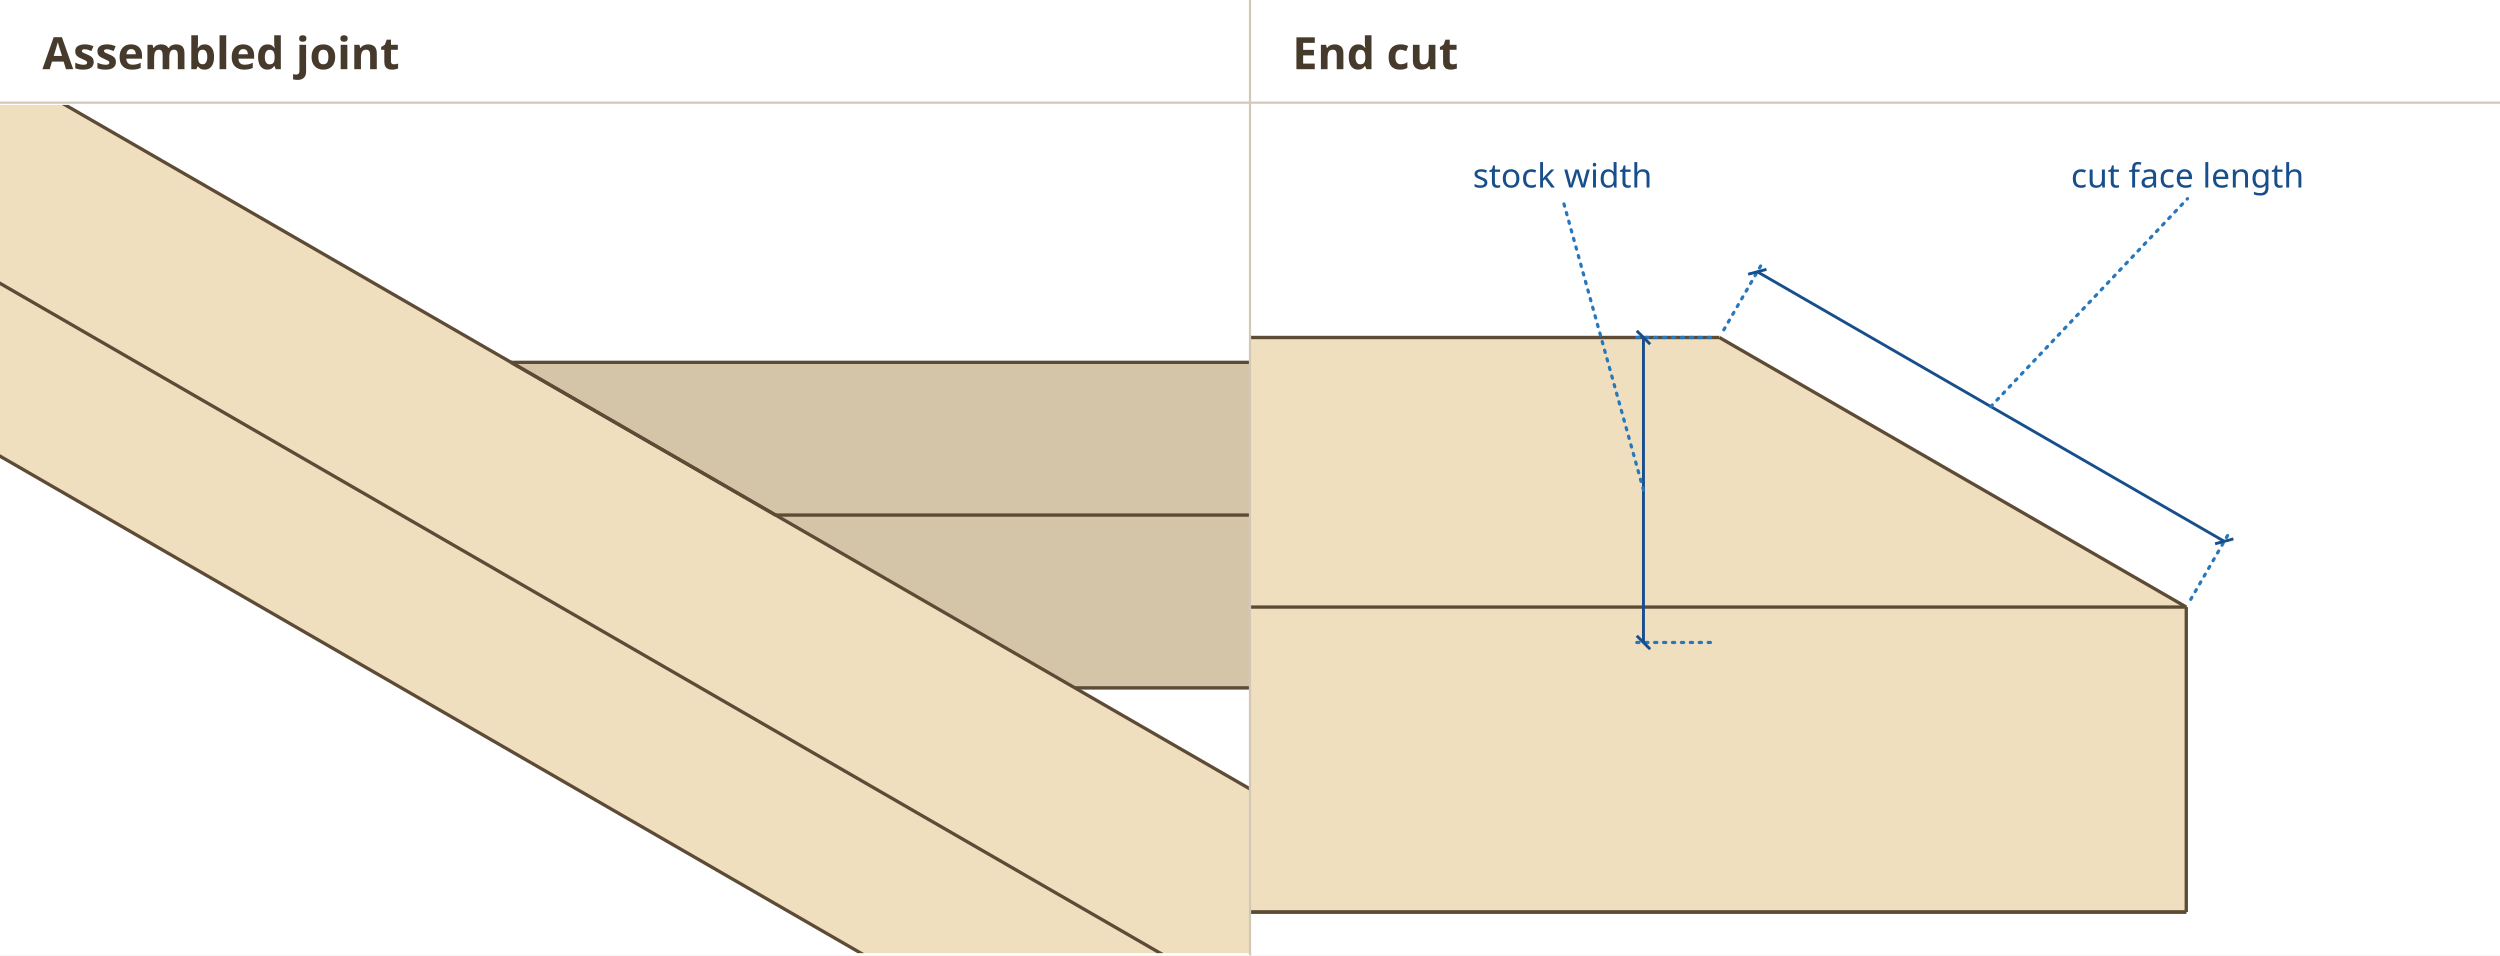
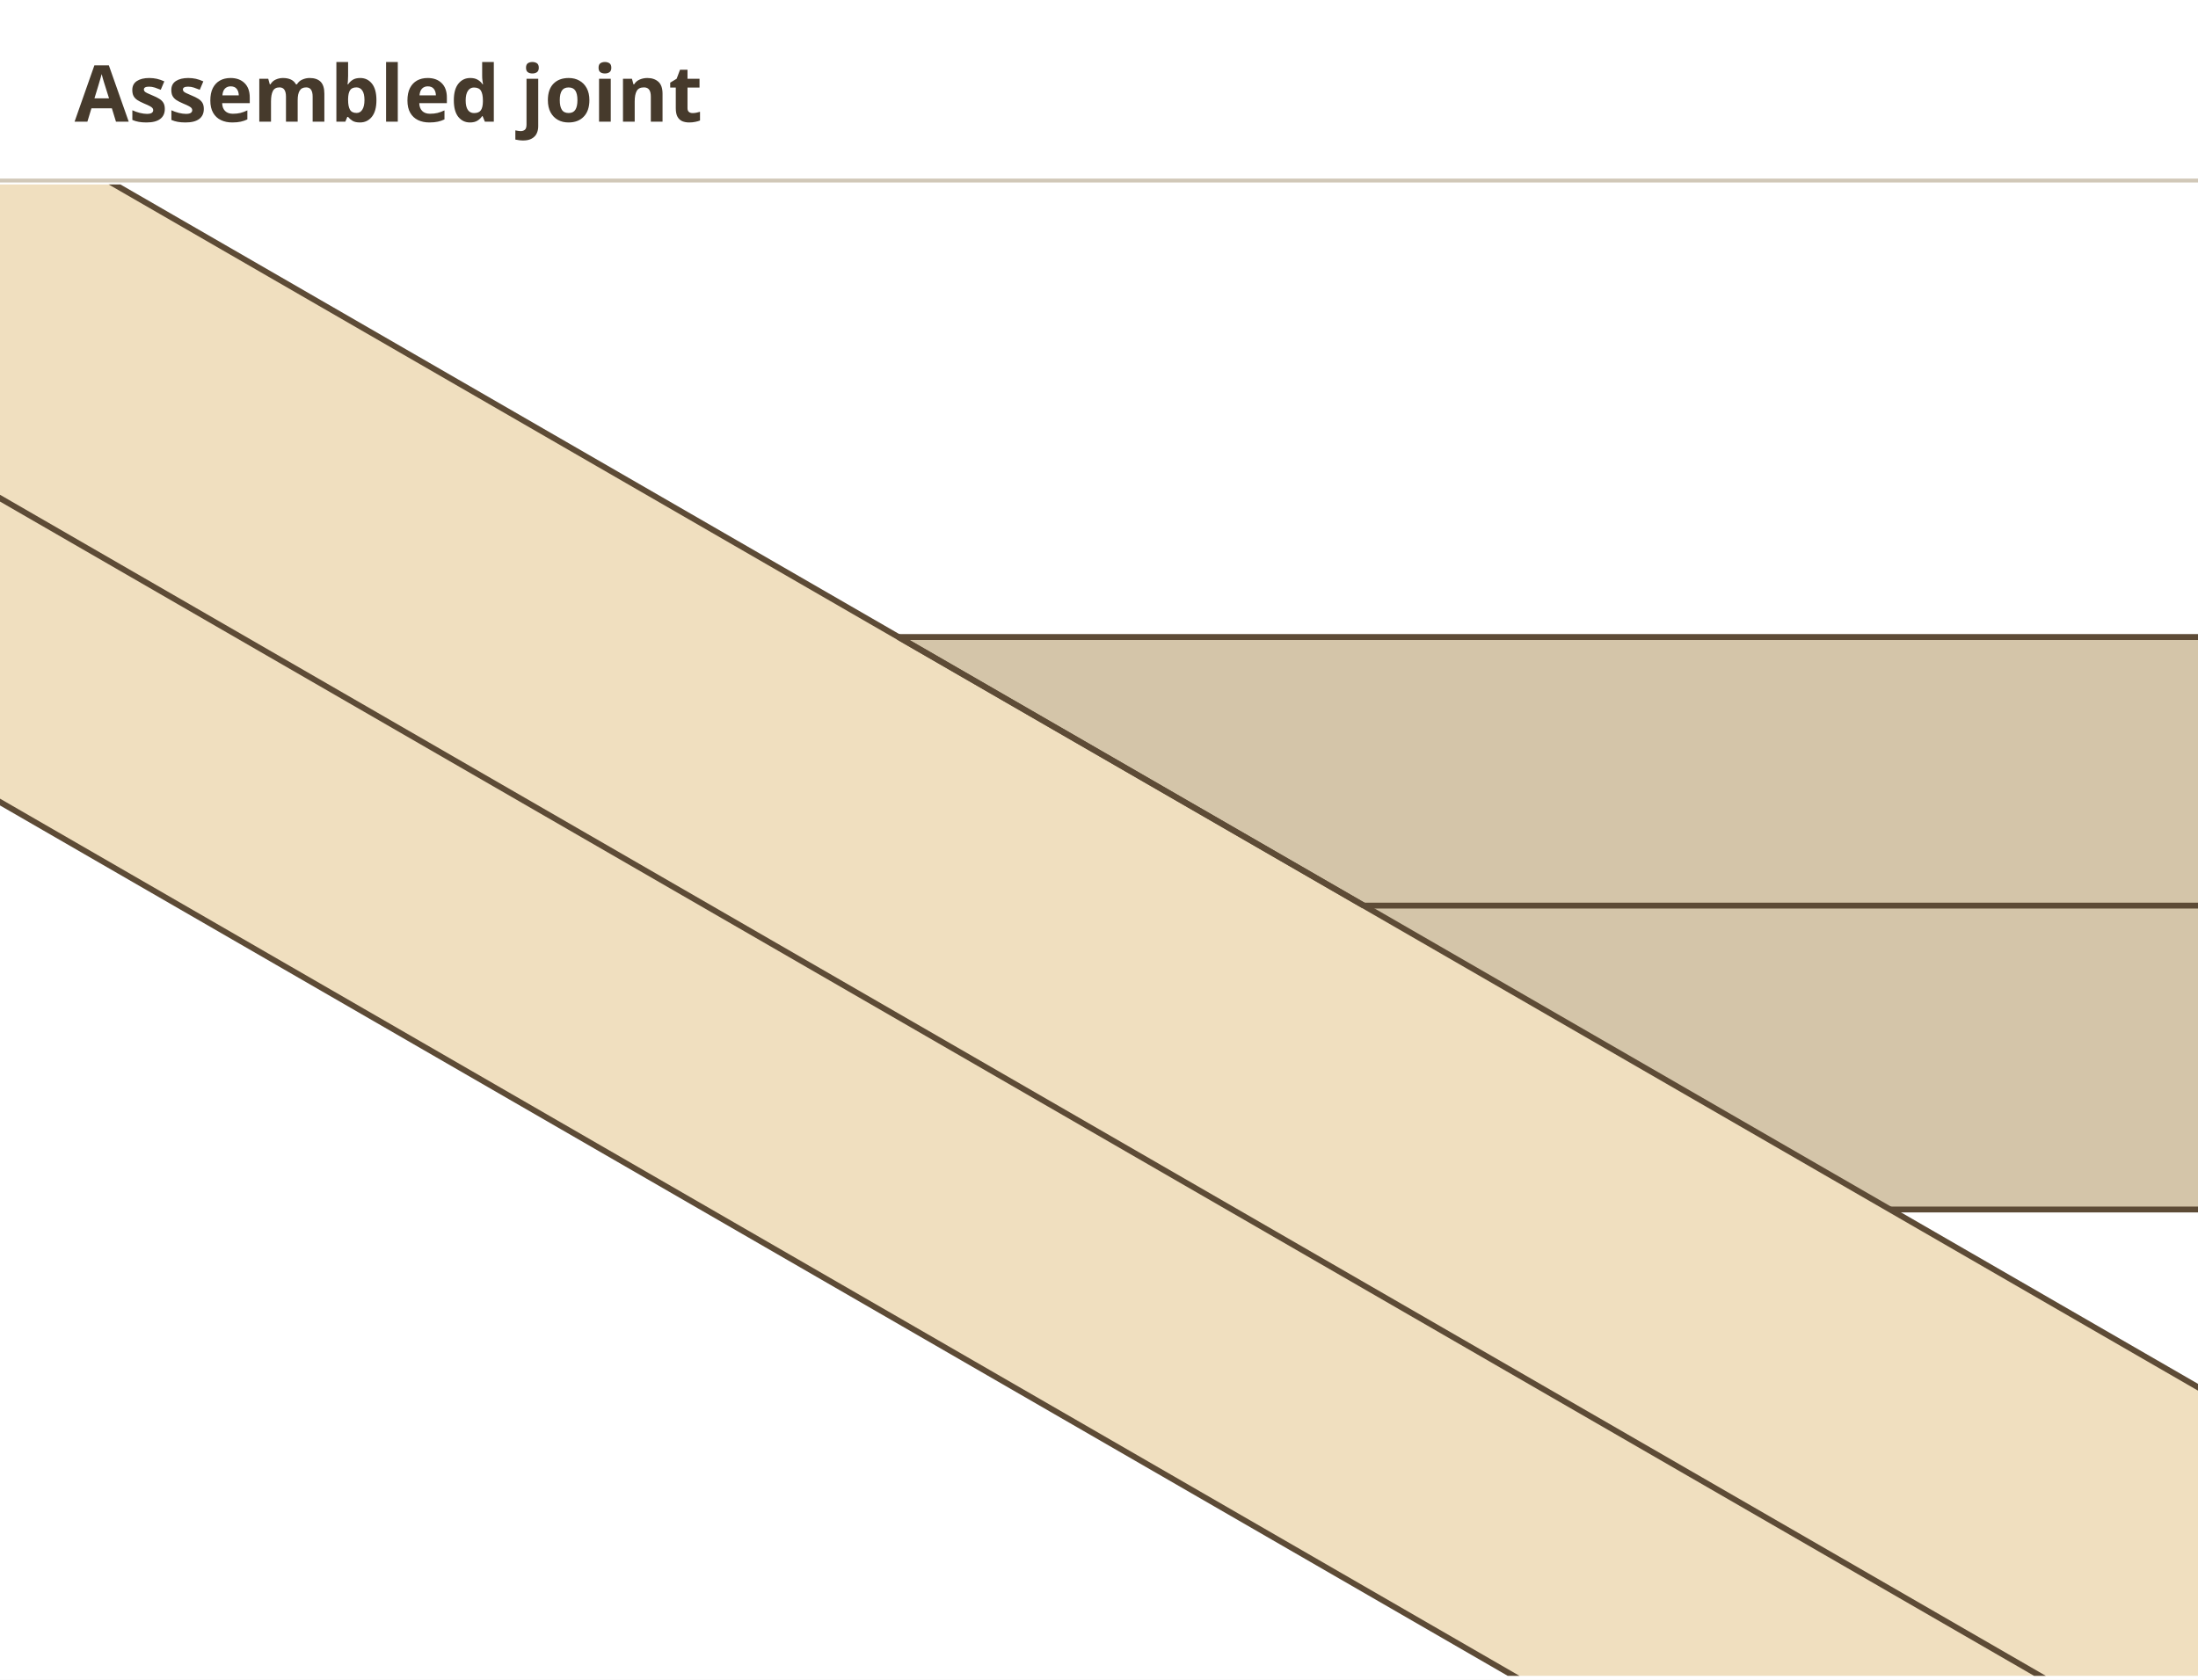
- <svg xmlns="http://www.w3.org/2000/svg" font-family="system-ui, sans-serif" role="img" viewBox="0 0 1120 428">
+ <svg xmlns="http://www.w3.org/2000/svg" font-family="system-ui, sans-serif" role="img" viewBox="0 0 560 428">
  <rect width="100%" height="100%" fill="white" />
  <svg viewBox="0 0 560 380" x="0" y="47" width="560" height="380" overflow="hidden">
    <g class="member-fills">
      <path data-member="Assembled joint" fill="#f0dfbf" fill-opacity="1" d="M648.591 357.616 L564.775 406.007 L-239.855 -58.547 Z M-156.04 -106.938 L648.591 357.616 L-239.855 -58.547 Z M252.452 261.178 L564.775 483.433 L179.819 261.178 Z M169.516 202.159 L252.452 261.178 L179.819 261.178 L91.562 210.223 Z M143.65 183.752 L169.516 202.159 L91.562 210.223 L45.714 183.752 Z M143.65 183.752 L45.714 183.752 L-239.855 18.879 L-156.04 -29.512 Z M564.775 483.433 L252.452 261.178 L327.428 261.178 L347.45 261.178 L648.591 435.042 Z M252.452 261.178 L169.516 202.159 L233.722 195.517 L347.45 261.178 Z M169.516 202.159 L156.284 192.742 L228.917 192.742 L233.722 195.517 Z M156.284 192.742 L143.65 183.752 L213.345 183.752 L228.917 192.742 Z M143.65 183.752 L-156.04 -29.512 L213.345 183.752 Z M648.591 435.042 L-156.04 -29.512 L-156.04 -106.938 Z M648.591 435.042 L-156.04 -106.938 L648.591 357.616 Z M564.775 406.007 L564.775 483.433 L-239.855 18.879 Z M-239.855 -58.547 L564.775 406.007 L-239.855 18.879 Z M-156.04 -29.512 L-239.855 18.879 L-239.855 -58.547 Z M-156.04 -29.512 L-239.855 -58.547 L-156.04 -106.938 Z M648.591 357.616 L648.591 435.042 L564.775 483.433 Z M564.775 406.007 L648.591 357.616 L564.775 483.433 Z" />
      <path data-member="brace_timber" fill="#d4c5a9" fill-opacity="1" d="M1008.999 115.317 L1008.999 183.752 L347.45 183.752 Z M228.917 115.317 L1008.999 115.317 L347.45 183.752 Z M841.134 246.451 L934.16 192.742 L1008.999 192.742 L1008.999 261.178 Z M841.134 246.451 L564.775 222.207 L564.775 192.742 L934.16 192.742 Z M564.775 222.207 L387.05 206.615 L363.022 192.742 L564.775 192.742 Z M841.134 246.451 L1008.999 261.178 L815.627 261.178 Z M564.775 222.207 L841.134 246.451 L815.627 261.178 L564.775 261.178 Z M387.05 206.615 L564.775 222.207 L564.775 261.178 L481.555 261.178 Z M1008.999 183.752 L1008.999 261.178 L815.627 261.178 L934.663 192.452 L1008.998 183.752 Z M815.627 261.178 L564.775 261.178 L564.775 235.743 L934.663 192.452 Z M564.775 261.178 L481.555 261.178 L458.952 248.128 L564.775 235.743 Z M347.45 183.752 L1008.999 183.752 L1008.998 183.752 L347.45 183.752 Z M1008.998 183.752 L934.663 192.452 L949.732 183.752 Z M934.663 192.452 L564.775 235.743 L564.775 183.752 L949.732 183.752 Z M564.775 235.743 L458.952 248.128 L347.45 183.752 L347.45 183.752 L564.775 183.752 Z M945.139 186.404 L1008.999 192.742 L934.16 192.742 Z M564.775 148.652 L945.139 186.404 L934.16 192.742 L564.775 192.742 Z M234.505 118.543 L228.917 115.317 L228.917 115.317 L228.917 115.317 L564.775 148.652 L564.775 192.742 L363.022 192.742 Z M1008.999 115.317 L228.917 115.317 L228.917 115.317 L228.917 115.317 L1008.999 115.317 Z M1008.999 149.534 L1008.999 192.742 L945.139 186.404 Z M564.775 115.317 L1008.999 115.317 L1008.999 149.534 L945.139 186.404 L564.775 148.652 Z M564.775 115.317 L564.775 148.652 L228.917 115.317 Z M347.45 183.752 L228.917 115.317 L228.917 115.317 L347.45 183.752 Z" />
    </g>
    <g class="face-fills" />
    <g class="edges" fill="none" stroke-linejoin="round">
      <g data-member="Assembled joint" stroke="#5d4b36" stroke-opacity="1" stroke-width="1.5">
        <path data-feature="rptw.right" d="M-239.855 -58.547 L564.775 406.007" />
        <path data-feature="rptw.right" d="M564.775 406.007 L648.591 357.616" />
        <path data-feature="rptw.right" d="M648.591 357.616 L-156.04 -106.938" />
        <path data-feature="rptw.right" d="M-156.04 -106.938 L-239.855 -58.547" />
        <path data-feature="rptw.left" d="M564.775 483.433 L-239.855 18.879" />
        <path data-feature="rptw.left" d="M648.591 435.042 L564.775 483.433" />
        <path data-feature="rptw.front" d="M648.591 357.616 L648.591 435.042" />
        <path data-feature="rptw.back" d="M564.775 483.433 L564.775 406.007" />
        <path data-feature="rptw.back" d="M-239.855 -58.547 L-239.855 18.879" />
      </g>
      <g data-member="brace_timber" stroke="#5d4b36" stroke-opacity="1" stroke-width="1.5">
        <path data-feature="rptw.right" d="M347.45 183.752 L1008.999 183.752" />
        <path data-feature="rptw.right" d="M1008.999 183.752 L1008.999 115.317" />
        <path data-feature="rptw.right" d="M1008.999 115.317 L228.917 115.317" />
        <path data-feature="rptw.right" d="M228.917 115.317 L347.45 183.752" />
        <path data-feature="rptw.left" d="M1008.999 192.742 L1008.999 261.178" />
        <path data-feature="rptw.left" d="M1008.999 261.178 L481.555 261.178" />
        <path data-feature="rptw.front" d="M1008.999 261.178 L1008.999 183.752" />
        <path data-feature="rptw.back" d="M1008.999 115.317 L1008.999 173.65 M1008.999 183.752 L1008.999 192.742" />
        <path data-feature="rptw.top" d="M1008.999 261.149 L1008.999 261.178" />
        <path data-feature="rptw.top" d="M1008.999 183.752 L1008.999 261.149" />
      </g>
    </g>
    <g class="references" fill="none" />
  </svg>
  <text font-size="20" font-weight="600" x="19" y="31" fill="#463a2c">Assembled joint</text>
-   <svg viewBox="0 0 560 380" x="560" y="47" width="560" height="380" overflow="hidden">
-     <g class="member-fills">
-       <path data-member="End cut" fill="#f0dfbf" fill-opacity="1" d="M-957.164 224.968 L-957.164 104.199 L210.275 104.199 Z M419.451 224.968 L-957.164 224.968 L210.275 104.199 Z M419.451 361.601 L-957.164 361.601 L-957.164 240.833 Z M419.451 361.601 L-957.164 240.833 L210.275 240.833 Z M210.275 240.833 L-957.164 240.833 L-957.164 104.199 Z M210.275 240.833 L-957.164 104.199 L210.275 104.199 Z M419.451 224.968 L419.451 361.601 L-957.164 361.601 Z M-957.164 224.968 L419.451 224.968 L-957.164 361.601 Z M419.451 224.968 L419.451 361.601 L210.275 240.833 Z M210.275 104.199 L419.451 224.968 L210.275 240.833 Z" />
-     </g>
-     <g class="face-fills" />
-     <g class="edges" fill="none" stroke-linejoin="round">
-       <g data-member="End cut" stroke="#5d4b36" stroke-opacity="1" stroke-width="1.5">
-         <path data-feature="rptw.right" d="M210.275 104.199 L-957.164 104.199" />
-         <path data-feature="rptw.right" d="M-957.164 104.199 L-957.164 224.968" />
-         <path data-feature="rptw.right" d="M-957.164 224.968 L419.451 224.968" />
-         <path data-feature="rptw.right" d="M419.451 224.968 L210.275 104.199" />
-         <path data-feature="rptw.left" d="M419.451 361.601 L-957.164 361.601" />
-         <path data-feature="rptw.left" d="M-957.164 361.601 L-957.164 240.833" />
-         <path data-feature="rptw.front" d="M-957.164 240.833 L-957.164 137.892" />
-         <path data-feature="rptw.back" d="M-957.164 361.601 L-370.317 361.601" />
-         <path data-feature="rptw.back" d="M-370.317 361.601 L419.451 361.601" />
-         <path data-feature="rptw.back" d="M419.451 361.601 L419.451 224.968" />
-         <path data-feature="rptw.back" d="M-957.164 224.968 L-957.164 361.601" />
-         <path data-feature="rptw.top" d="M-957.164 240.783 L-957.164 240.833" />
-         <path data-feature="rptw.top" d="M-957.164 104.199 L-957.164 240.783" />
-       </g>
-     </g>
-     <g class="references" fill="none" />
-     <g class="dimension" stroke-width="1.3" fill="#174e8c" stroke="#174e8c">
-       <line stroke="#2677bc" stroke-dasharray="1 3" stroke-linecap="round" stroke-width="1.45" x1="206.27" y1="240.83" x2="172.27" y2="240.83" />
-       <line x1="179.27" y1="243.83" x2="173.27" y2="237.83" />
-       <line stroke="#2677bc" stroke-dasharray="1 3" stroke-linecap="round" stroke-width="1.45" x1="206.27" y1="104.20" x2="172.27" y2="104.20" />
-       <line x1="179.27" y1="107.20" x2="173.27" y2="101.20" />
-       <line x1="176.27" y1="240.83" x2="176.27" y2="104.20" />
-       <line stroke="#2677bc" stroke-dasharray="1 3" stroke-linecap="round" stroke-width="1.45" x1="176.27" y1="172.52" x2="140.00" y2="42.00" />
-       <text text-anchor="middle" font-size="15" stroke="white" stroke-width="4" paint-order="stroke" stroke-linejoin="round" transform="translate(140.00 37.00) rotate(0.00)">stock width</text>
-     </g>
-     <g class="dimension" stroke-width="1.3" fill="#174e8c" stroke="#174e8c">
-       <line stroke="#2677bc" stroke-dasharray="1 3" stroke-linecap="round" stroke-width="1.45" x1="212.27" y1="100.74" x2="229.27" y2="71.29" />
-       <line x1="223.18" y1="75.85" x2="231.37" y2="73.66" />
-       <line stroke="#2677bc" stroke-dasharray="1 3" stroke-linecap="round" stroke-width="1.45" x1="421.45" y1="221.50" x2="438.45" y2="192.06" />
-       <line x1="432.35" y1="196.62" x2="440.55" y2="194.42" />
-       <line x1="227.27" y1="74.75" x2="436.45" y2="195.52" />
-       <line stroke="#2677bc" stroke-dasharray="1 3" stroke-linecap="round" stroke-width="1.45" x1="331.86" y1="135.14" x2="420.00" y2="42.00" />
-       <text text-anchor="middle" font-size="15" stroke="white" stroke-width="4" paint-order="stroke" stroke-linejoin="round" transform="translate(420.00 37.00) rotate(0.00)">cut face length</text>
-     </g>
-   </svg>
-   <text font-size="20" font-weight="600" x="579" y="31" fill="#463a2c">End cut</text>
-   <path d="M0 46H1120 M560 0v428" stroke="#d1c8b8" />
+   <path d="M0 46H560" stroke="#d1c8b8" />
</svg>
